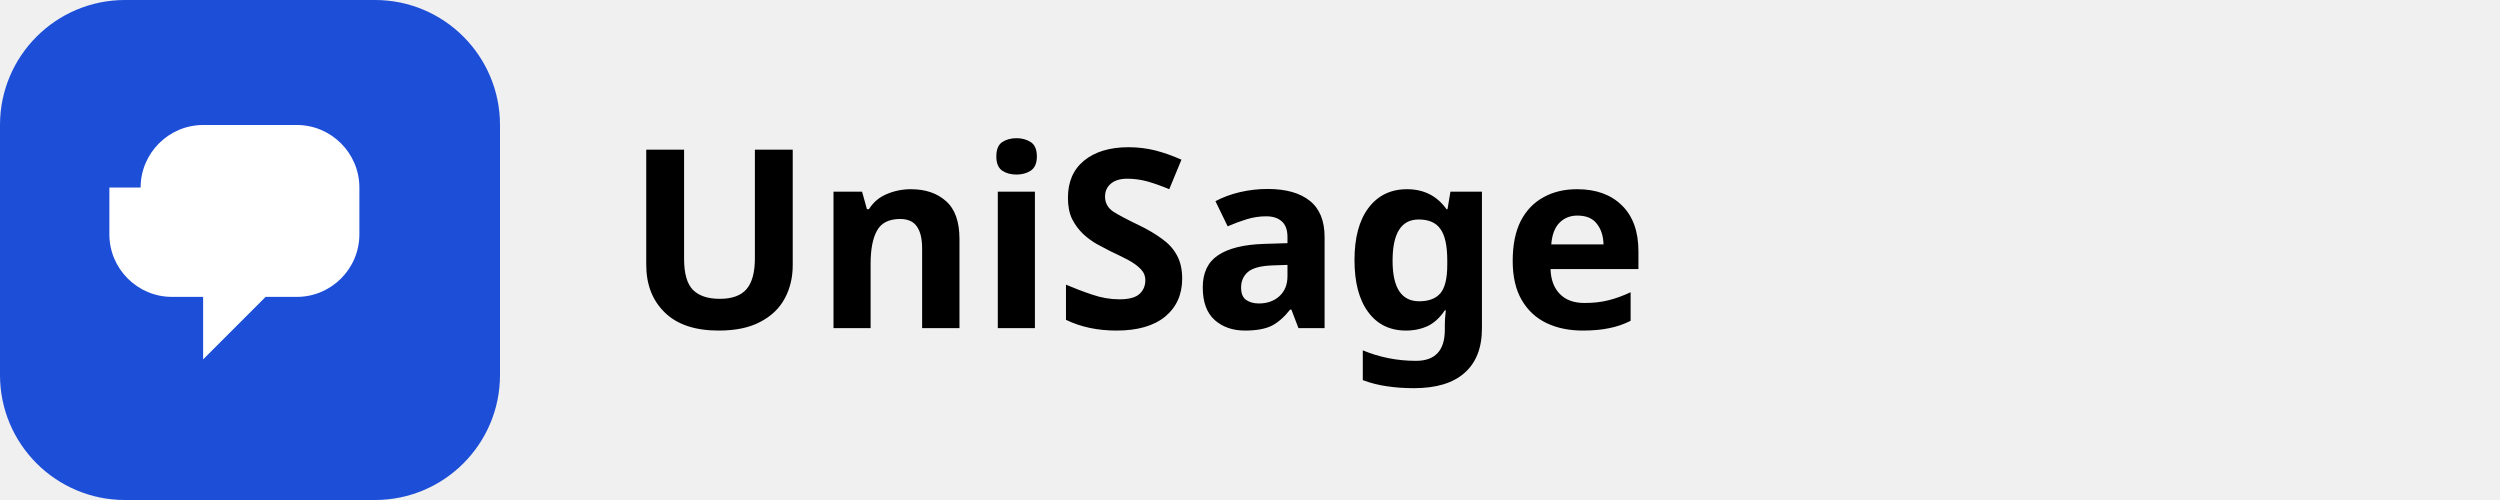
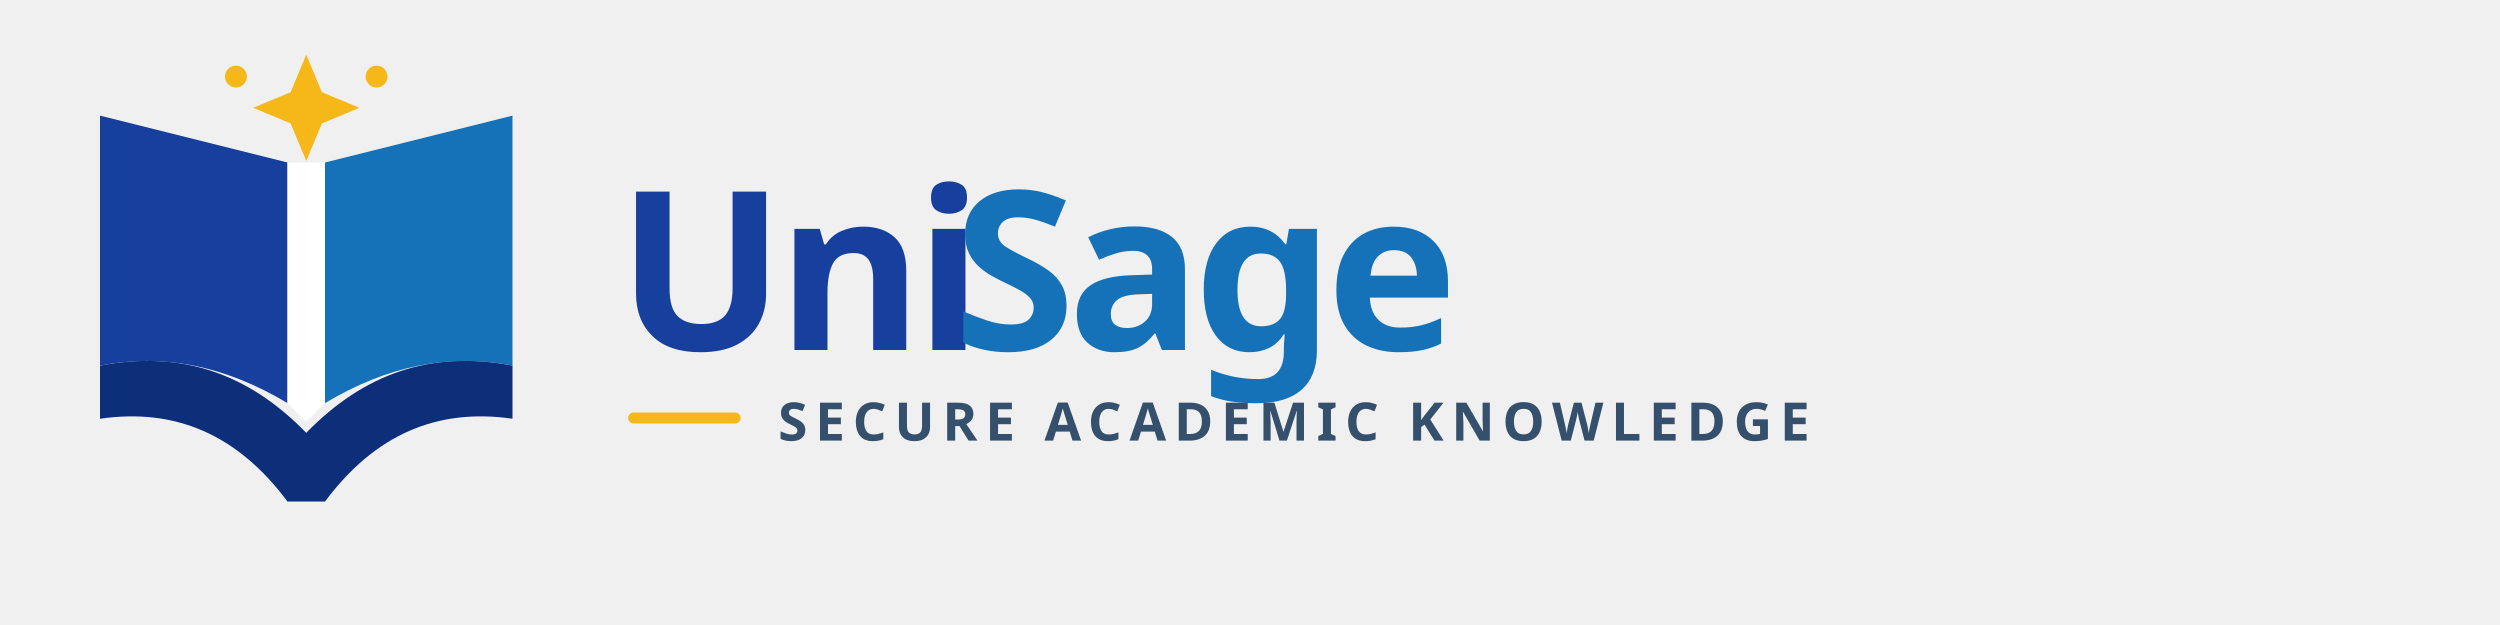
- <svg xmlns="http://www.w3.org/2000/svg" viewBox="0 0 160 32" fill="none">
-   <rect width="32" height="32" rx="8" fill="#1d4ed8" />
-   <path d="M9 12c0-2.2 1.8-4 4-4h6c2.2 0 4 1.8 4 4v3c0 2.2-1.8 4-4 4h-2l-4 4v-4h-2c-2.2 0-4-1.8-4-4v-3z" fill="#ffffff" />
-   <text x="40" y="21" font-family="sans-serif" font-size="16" font-weight="600" fill="currentColor">
-     UniSage
-   </text>
+ <svg xmlns="http://www.w3.org/2000/svg" width="1600" height="400" viewBox="0 0 1600 400" role="img" aria-labelledby="title desc">
+   <path fill="#173F9E" d="M64 74 184 104v154c-40-24-80-32-120-24V74Z" />
+   <path fill="#1672B8" d="m208 104 120-30v160c-40-8-80 0-120 24V104Z" />
+   <path fill="#0D2F7A" d="M64 234c52-10 95 5 132 43 37-38 80-53 132-43v34c-48-7-88 10-120 53h-24c-32-43-72-60-120-53v-34Z" />
+   <path fill="#FFFFFF" d="M184 104h24v154l-12 12-12-12V104Z" />
+   <path fill="#F6B719" d="m196 35 10 24 24 10-24 10-10 24-10-24-24-10 24-10 10-24Z" />
+   <circle cx="151" cy="49" r="7" fill="#F6B719" />
+   <circle cx="241" cy="49" r="7" fill="#F6B719" />
+   <g font-family="Aptos Display, Segoe UI, sans-serif">
+     <text x="395" y="224" fill="#173F9E" font-size="142" font-weight="800" letter-spacing="-5">Uni</text>
+     <text x="610" y="224" fill="#1672B8" font-size="142" font-weight="700" letter-spacing="-5">Sage</text>
+     <rect x="402" y="264" width="72" height="7" rx="3.5" fill="#F6B719" />
+     <text x="498" y="282" fill="#35506D" font-size="34" font-weight="650" letter-spacing="5">SECURE ACADEMIC KNOWLEDGE</text>
+   </g>
</svg>
